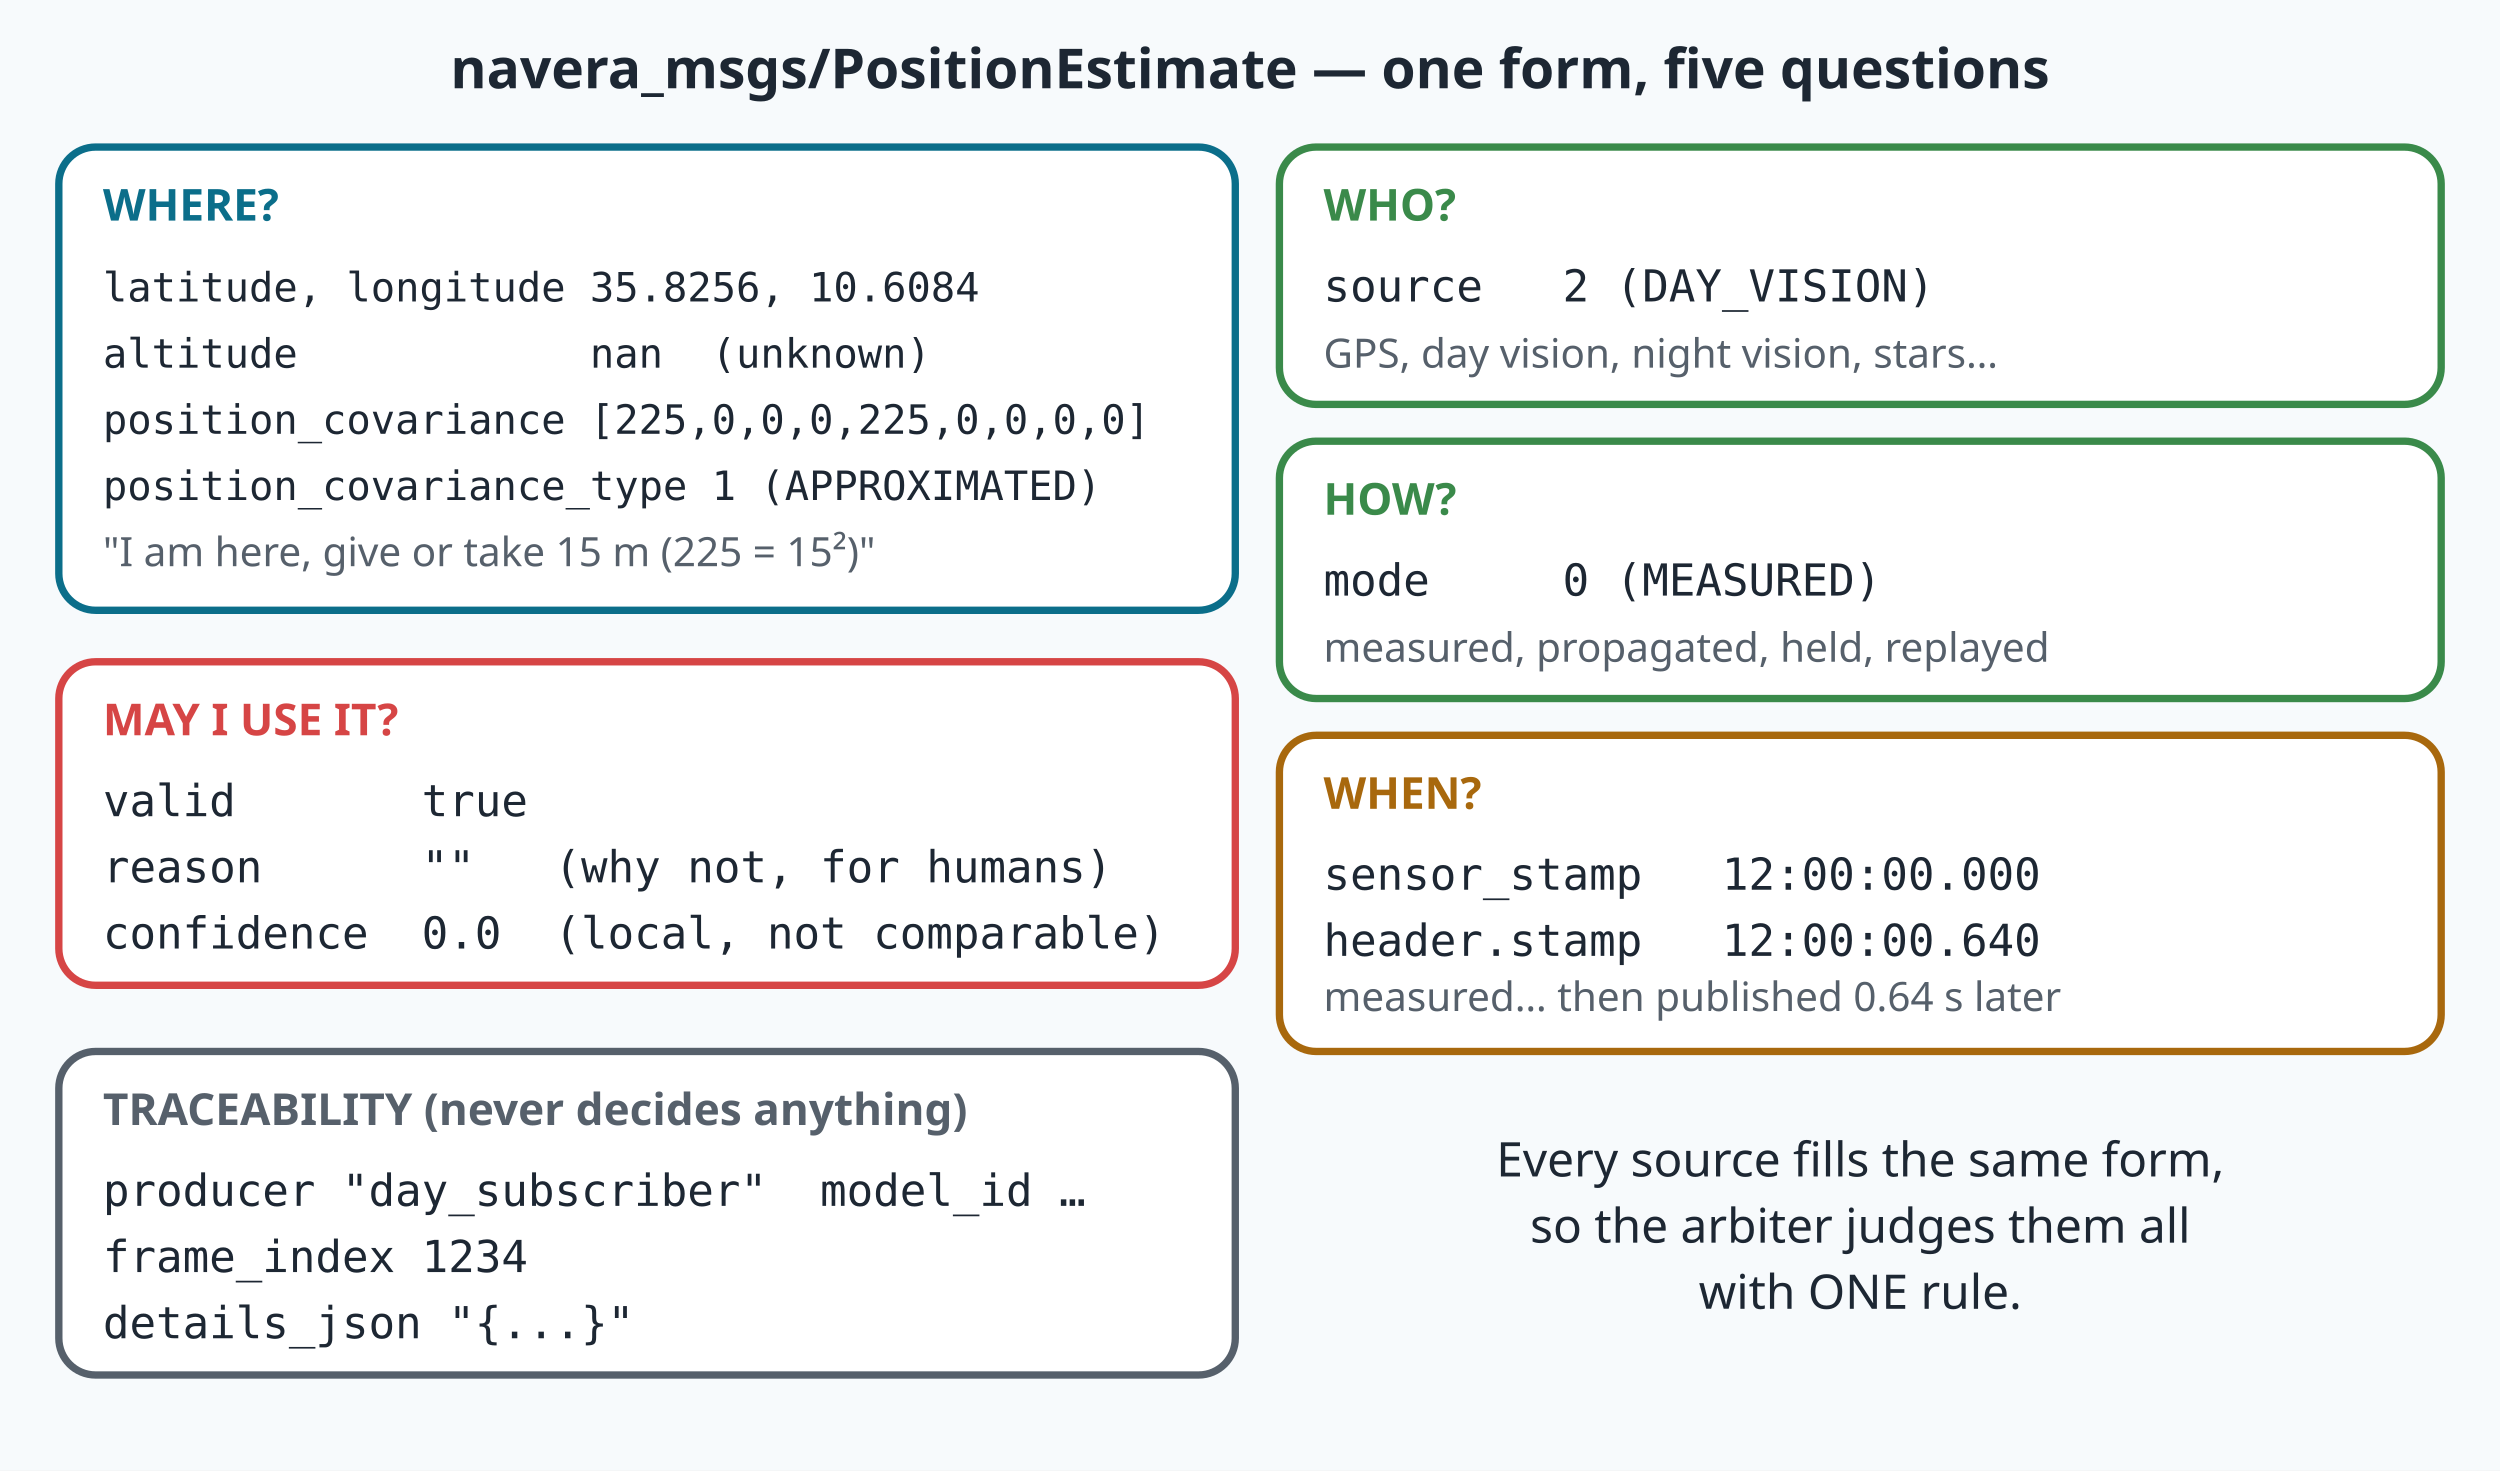
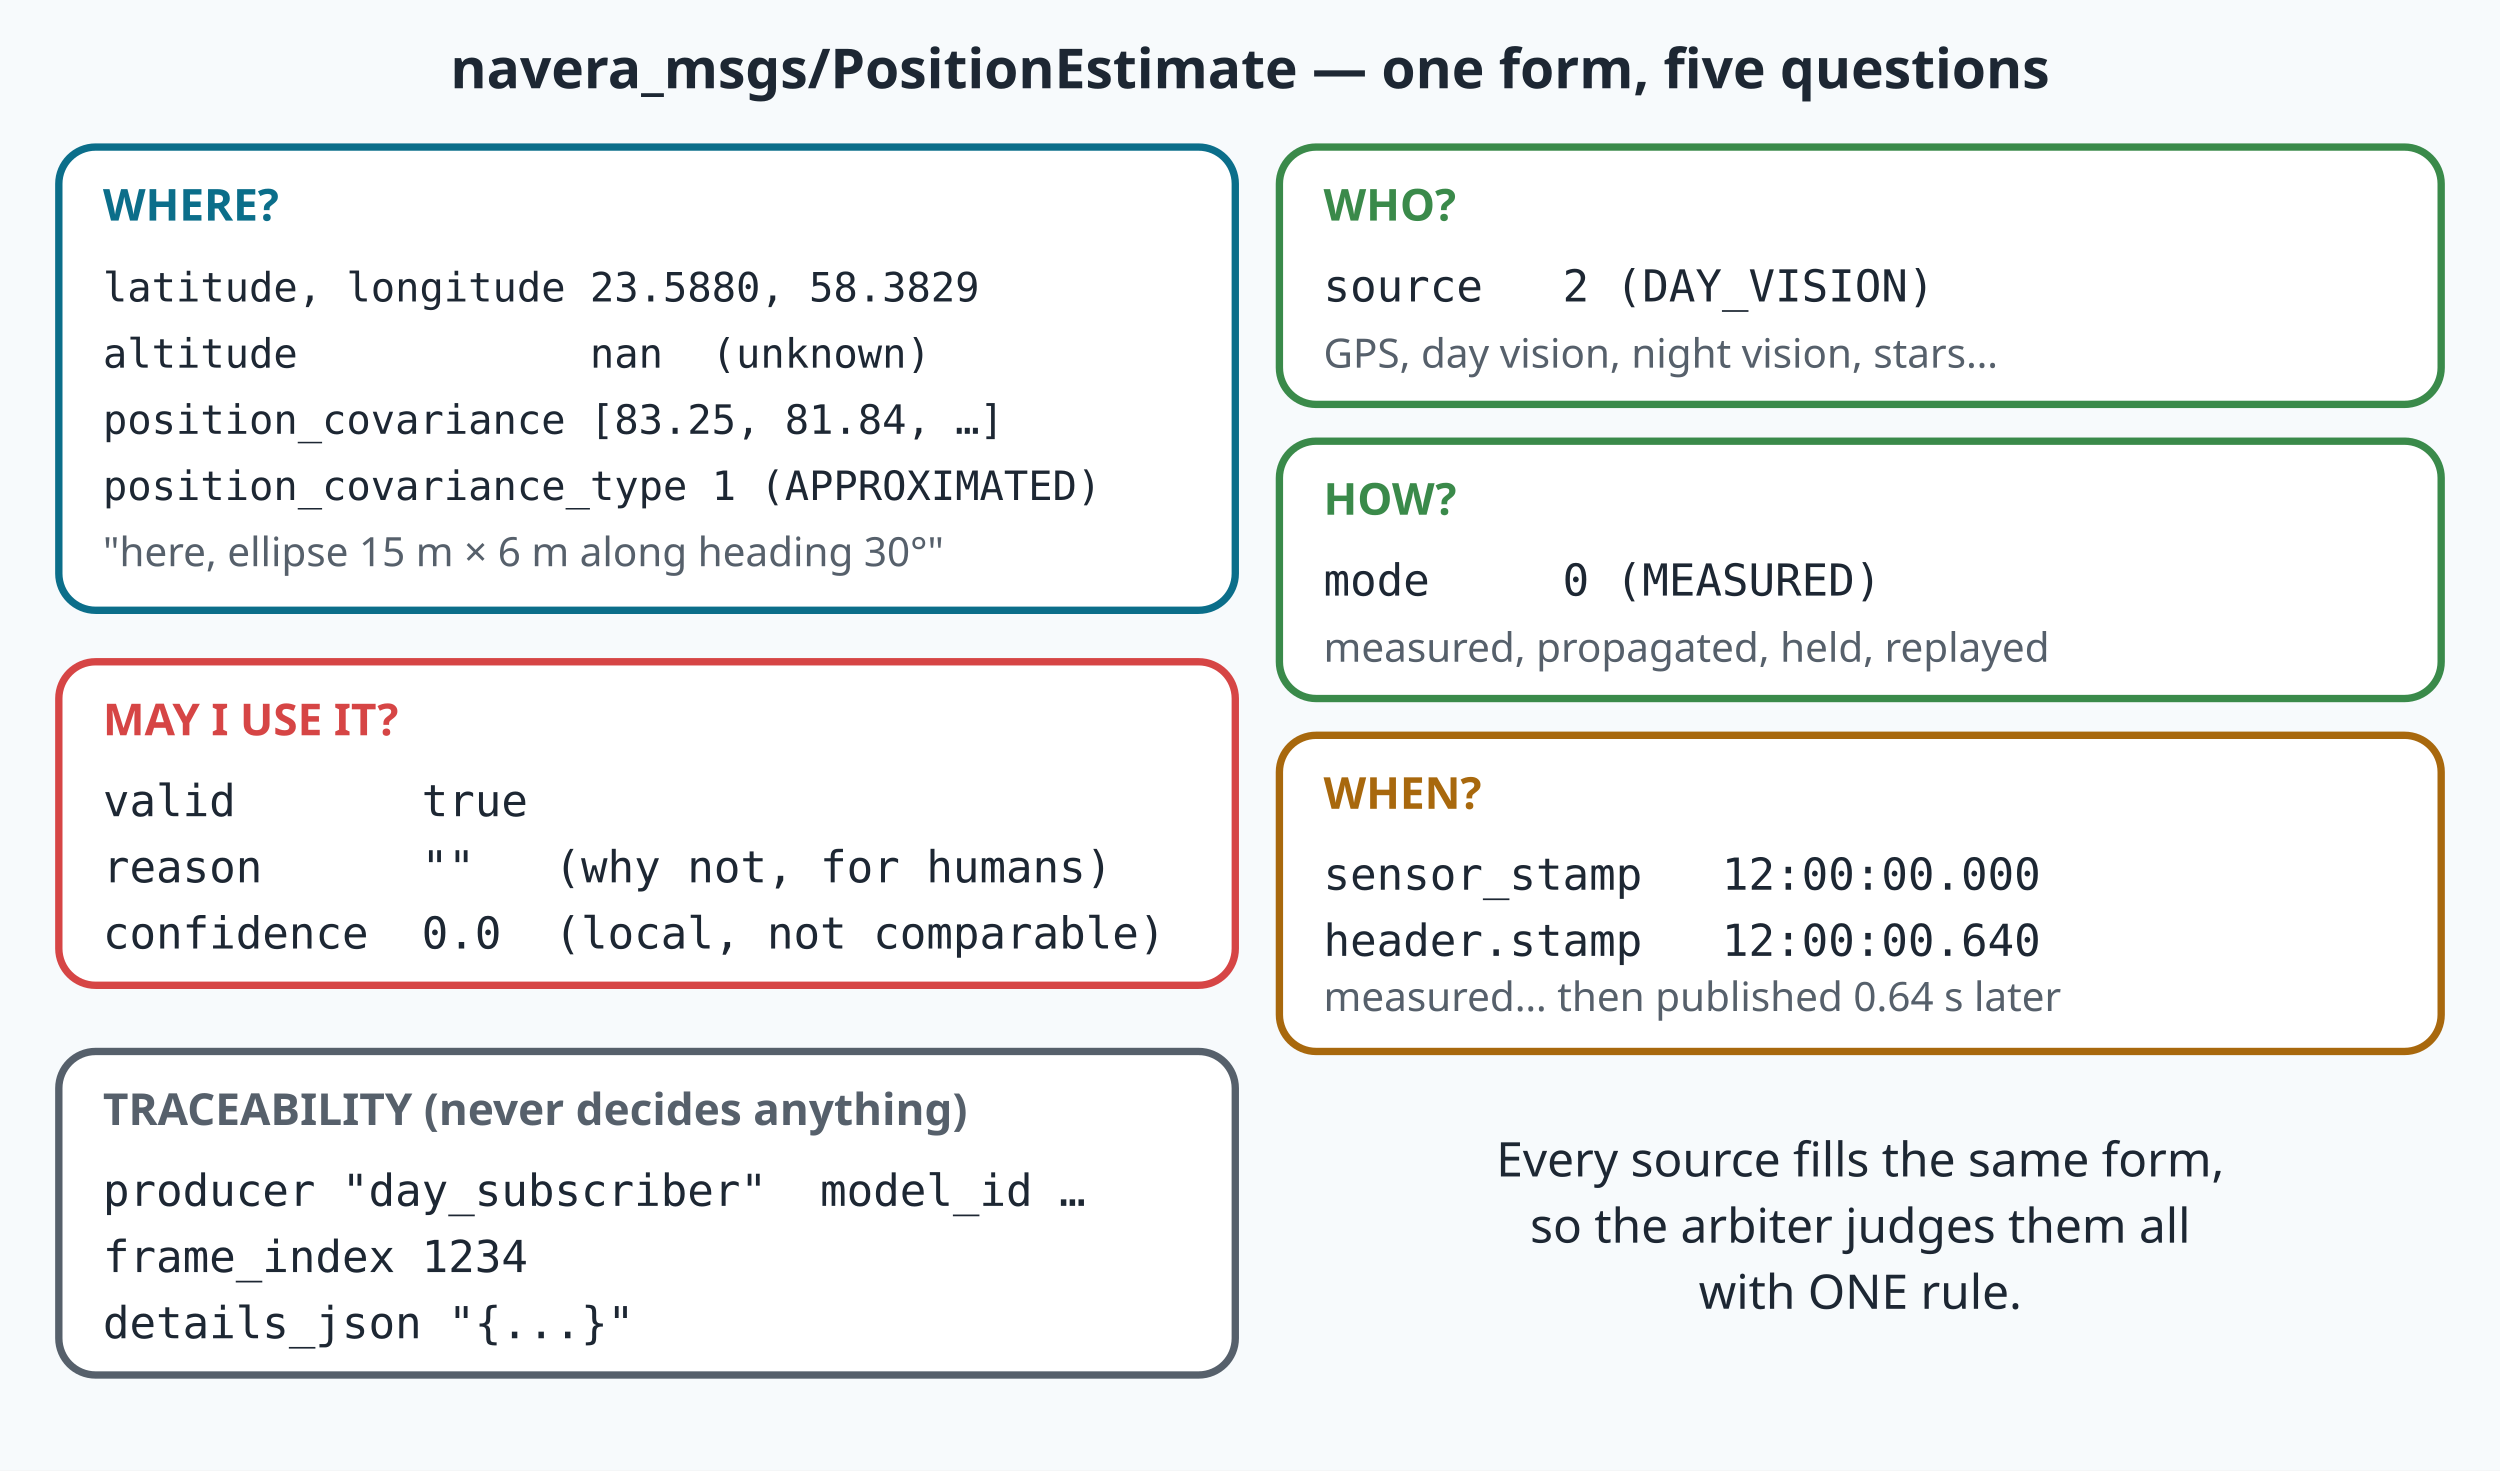
<svg xmlns="http://www.w3.org/2000/svg" viewBox="0 0 680 400" font-family="sans-serif" font-size="12">
  <rect width="680" height="400" fill="#f7fafc" />
  <text x="340" y="24" text-anchor="middle" font-size="15" font-weight="bold" fill="#1d2733">navera_msgs/PositionEstimate — one form, five questions</text>
  <rect x="16" y="40" width="320" height="126" rx="10" fill="#ffffff" stroke="#0b6e8a" stroke-width="2" />
  <text x="28" y="60" font-weight="bold" fill="#0b6e8a">WHERE?</text>
  <g font-family="monospace" font-size="11" fill="#1d2733">
-     <text x="28" y="82">latitude, longitude 35.8256, 10.6084</text>
+     <text x="28" y="82">latitude, longitude 23.5880, 58.3829</text>
    <text xml:space="preserve" x="28" y="100">altitude            nan  (unknown)</text>
-     <text x="28" y="118">position_covariance [225,0,0,0,225,0,0,0,0]</text>
+     <text x="28" y="118">position_covariance [83.25, 81.84, …]</text>
    <text x="28" y="136">position_covariance_type 1 (APPROXIMATED)</text>
  </g>
-   <text x="28" y="154" fill="#56606b" font-size="11">"I am here, give or take 15 m (225 = 15²)"</text>
+   <text x="28" y="154" fill="#56606b" font-size="11">"here, ellipse 15 m × 6 m along heading 30°"</text>
  <rect x="348" y="40" width="316" height="70" rx="10" fill="#ffffff" stroke="#3a8a4a" stroke-width="2" />
  <text x="360" y="60" font-weight="bold" fill="#3a8a4a">WHO?</text>
  <g font-family="monospace" fill="#1d2733">
    <text xml:space="preserve" x="360" y="82">source   2 (DAY_VISION)</text>
  </g>
  <text x="360" y="100" fill="#56606b" font-size="11">GPS, day vision, night vision, stars…</text>
  <rect x="348" y="120" width="316" height="70" rx="10" fill="#ffffff" stroke="#3a8a4a" stroke-width="2" />
  <text x="360" y="140" font-weight="bold" fill="#3a8a4a">HOW?</text>
  <g font-family="monospace" fill="#1d2733">
    <text xml:space="preserve" x="360" y="162">mode     0 (MEASURED)</text>
  </g>
  <text x="360" y="180" fill="#56606b" font-size="11">measured, propagated, held, replayed</text>
  <rect x="16" y="180" width="320" height="88" rx="10" fill="#ffffff" stroke="#d64545" stroke-width="2" />
  <text x="28" y="200" font-weight="bold" fill="#d64545">MAY I USE IT?</text>
  <g font-family="monospace" fill="#1d2733">
    <text xml:space="preserve" x="28" y="222">valid       true</text>
    <text xml:space="preserve" x="28" y="240">reason      ""   (why not, for humans)</text>
    <text xml:space="preserve" x="28" y="258">confidence  0.0  (local, not comparable)</text>
  </g>
  <rect x="348" y="200" width="316" height="86" rx="10" fill="#ffffff" stroke="#a8680d" stroke-width="2" />
  <text x="360" y="220" font-weight="bold" fill="#a8680d">WHEN?</text>
  <g font-family="monospace" fill="#1d2733">
    <text xml:space="preserve" x="360" y="242">sensor_stamp   12:00:00.000</text>
    <text xml:space="preserve" x="360" y="260">header.stamp   12:00:00.640</text>
  </g>
  <text x="360" y="275" fill="#56606b" font-size="11">measured… then published 0.64 s later</text>
  <rect x="16" y="286" width="320" height="88" rx="10" fill="#ffffff" stroke="#56606b" stroke-width="2" />
  <text x="28" y="306" font-weight="bold" fill="#56606b">TRACEABILITY (never decides anything)</text>
  <g font-family="monospace" fill="#1d2733">
    <text xml:space="preserve" x="28" y="328">producer "day_subscriber"  model_id …</text>
    <text x="28" y="346">frame_index 1234</text>
    <text x="28" y="364">details_json "{...}"</text>
  </g>
  <text x="506" y="320" text-anchor="middle" fill="#1d2733" font-size="13">Every source fills the same form,</text>
  <text x="506" y="338" text-anchor="middle" fill="#1d2733" font-size="13">so the arbiter judges them all</text>
  <text x="506" y="356" text-anchor="middle" fill="#1d2733" font-size="13">with ONE rule.</text>
</svg>
